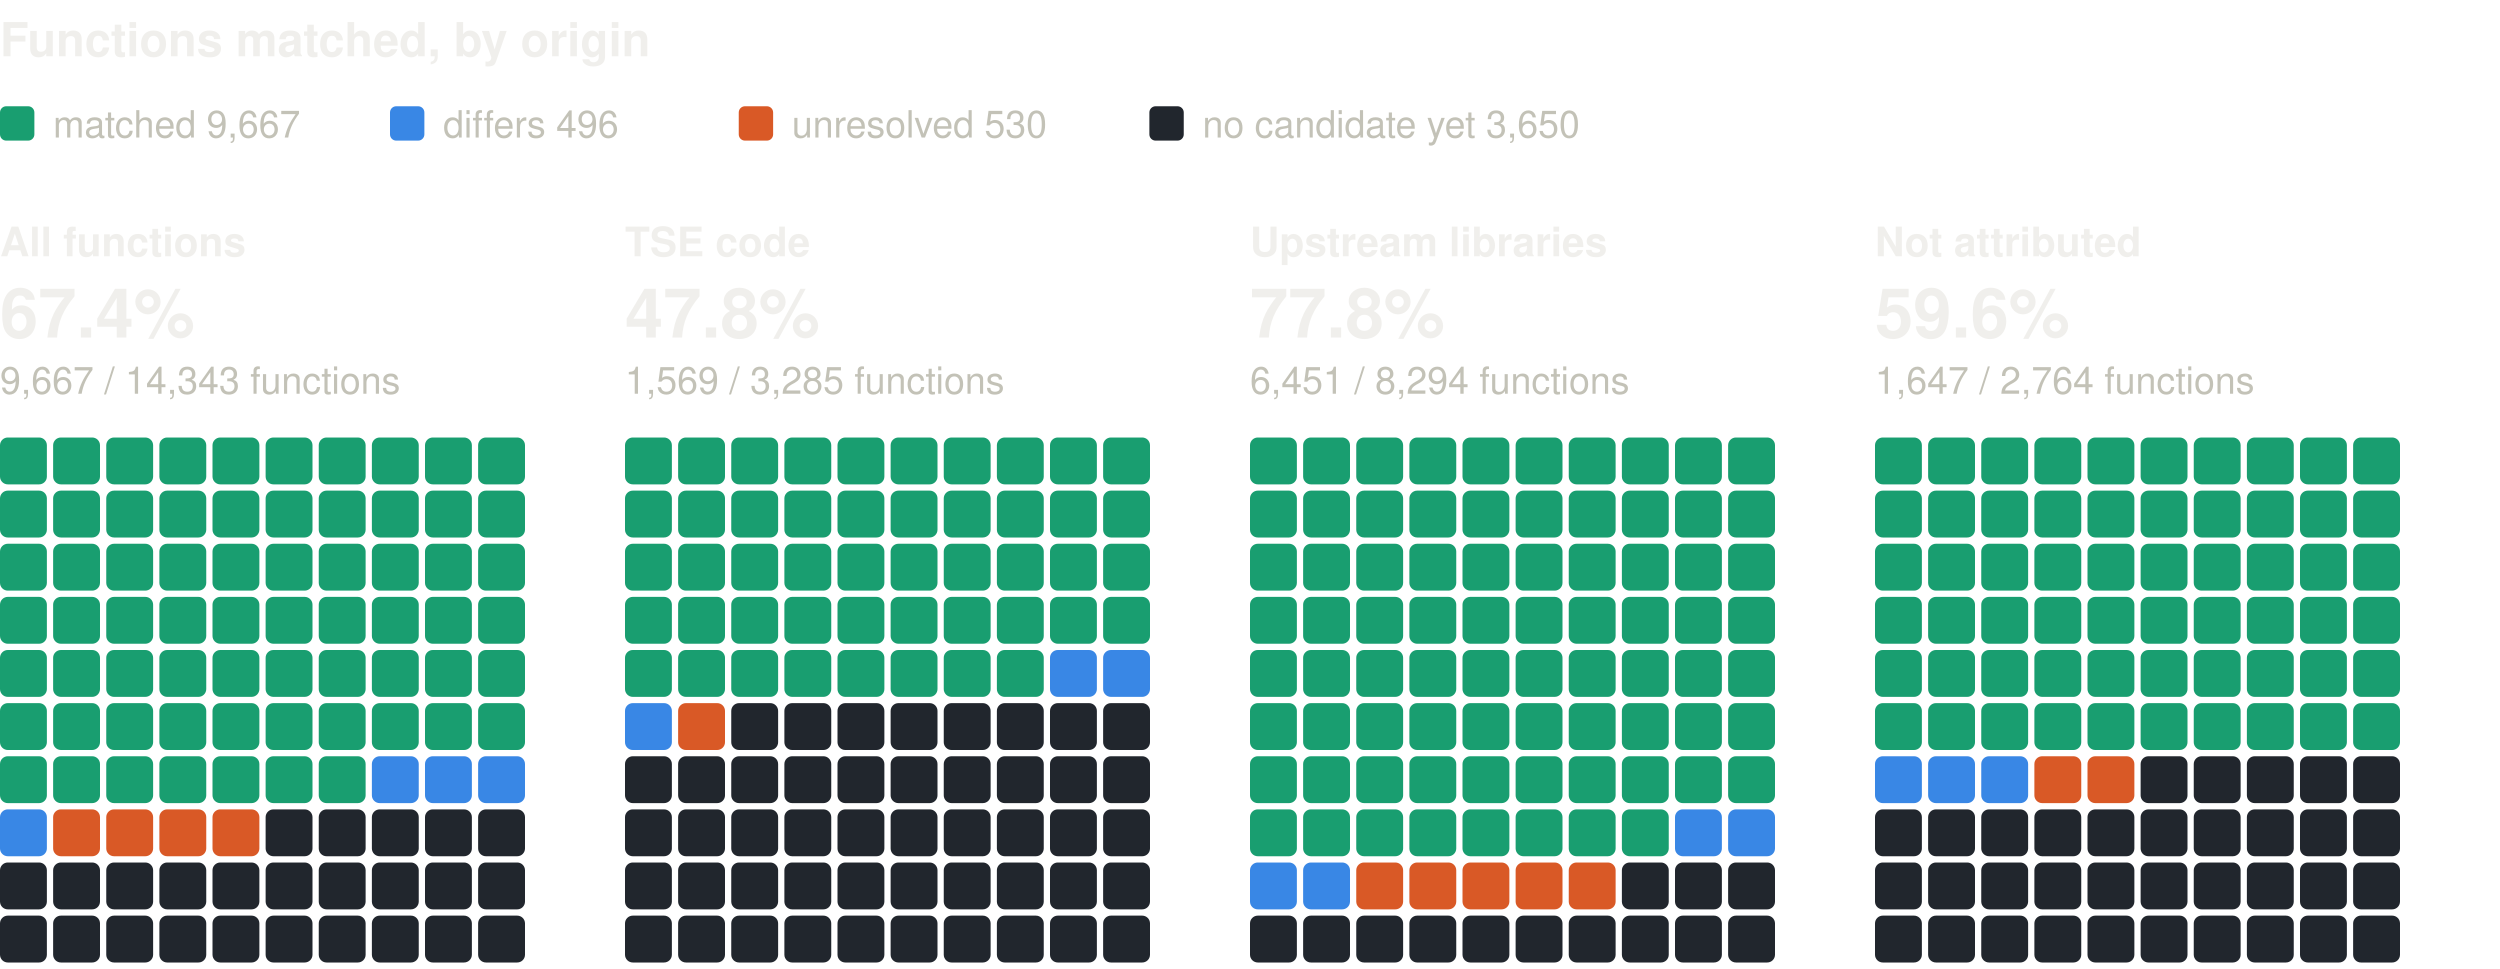
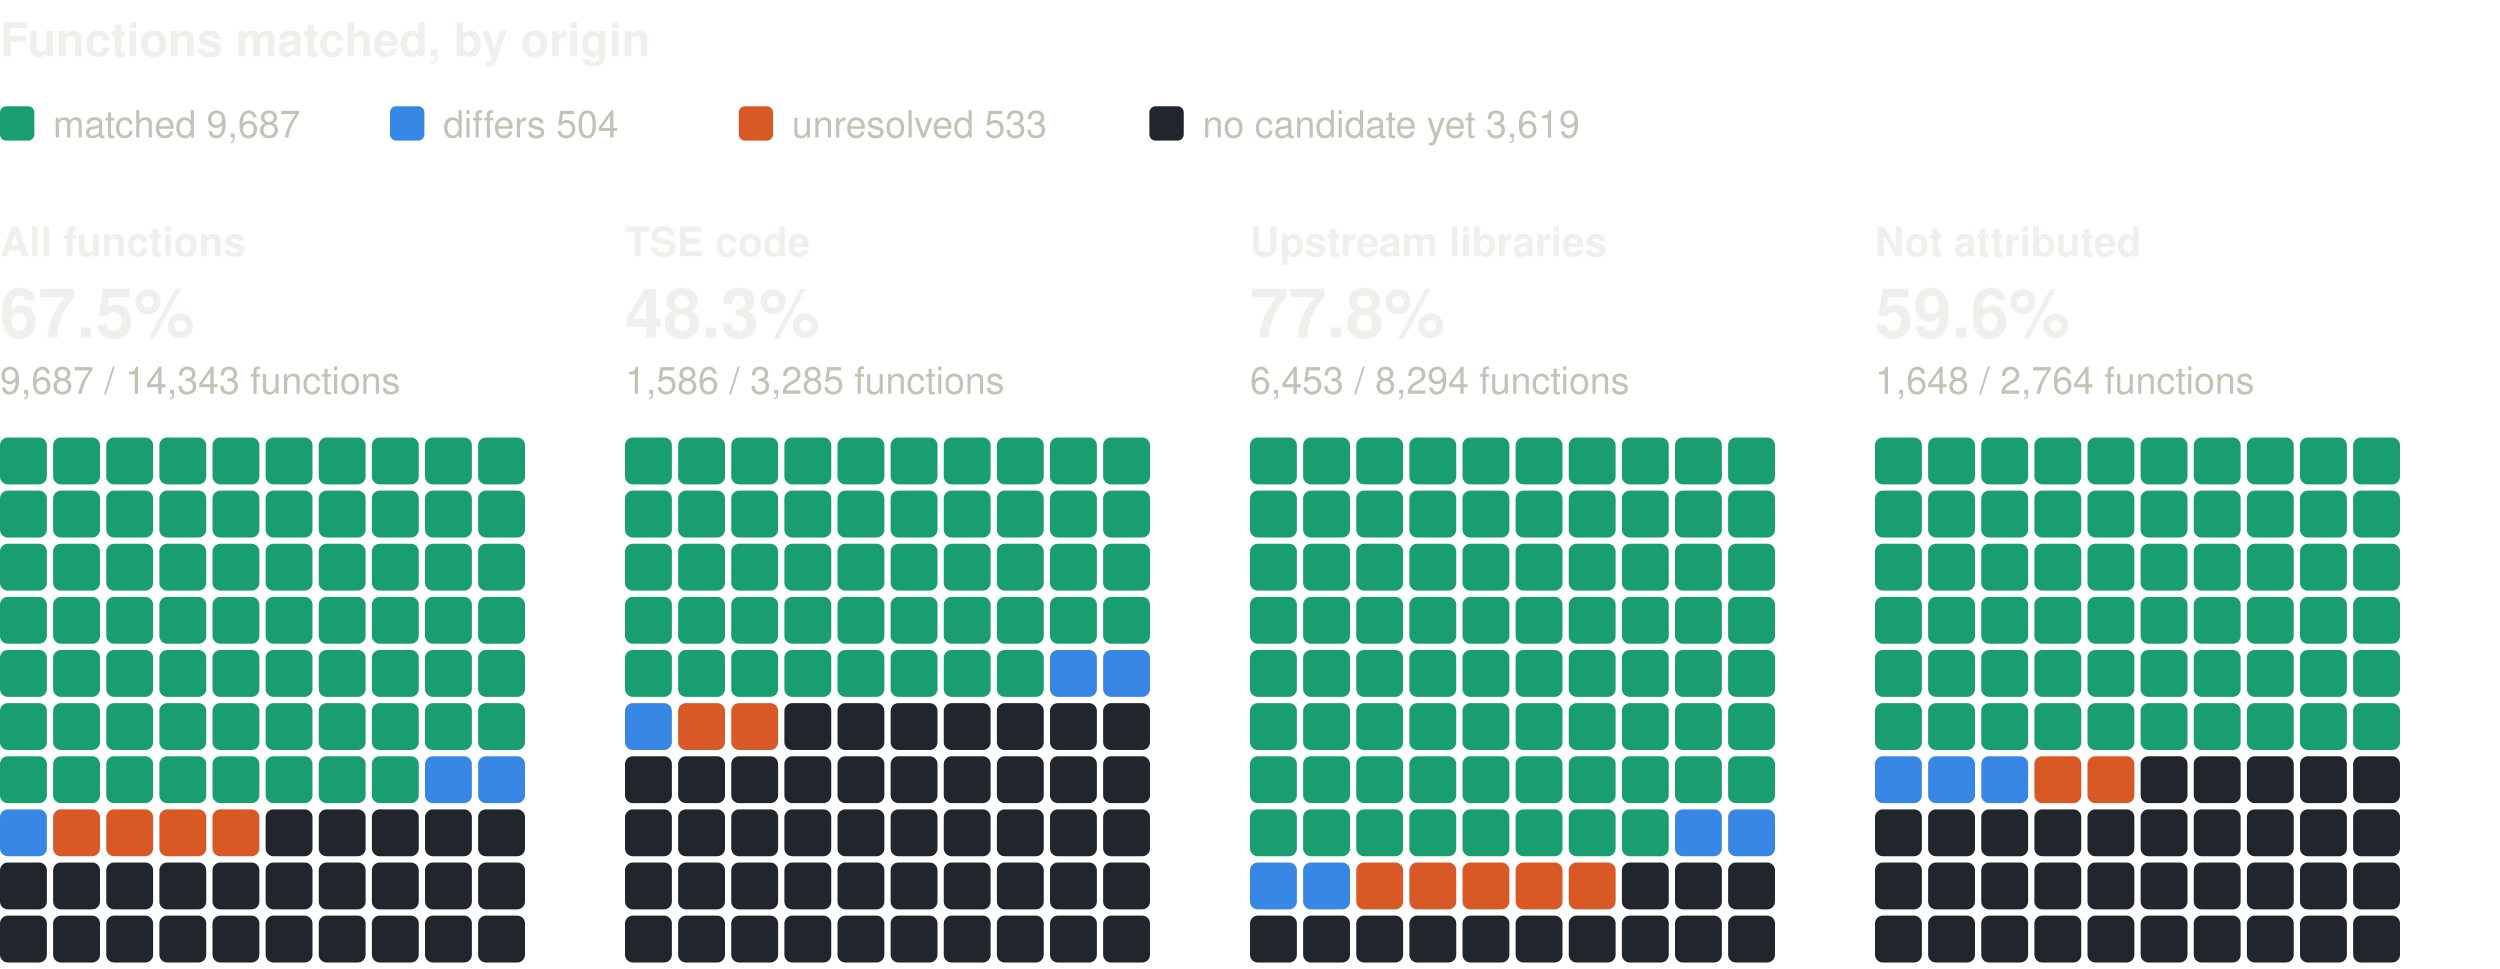
<svg xmlns="http://www.w3.org/2000/svg" width="800" height="310" viewBox="0 0 800 310" role="img" aria-label="Functions matched, by origin: one square per percent, coloured by verdict" font-family="system-ui, -apple-system, 'Segoe UI', Helvetica, Arial, sans-serif">
  <text x="0" y="18" font-size="15" fill="#f0efec" font-weight="600">Functions matched, by origin</text>
  <rect x="0" y="34" width="11" height="11" rx="2" fill="#199e70" />
-   <text x="17" y="44" font-size="12" fill="#c3c2b7">matched 9,667</text>
+   <text x="17" y="44" font-size="12" fill="#c3c2b7">matched 9,687</text>
  <rect x="124.8" y="34" width="11" height="11" rx="2" fill="#3987e5" />
-   <text x="141.8" y="44" font-size="12" fill="#c3c2b7">differs 496</text>
+   <text x="141.8" y="44" font-size="12" fill="#c3c2b7">differs 504</text>
  <rect x="236.4" y="34" width="11" height="11" rx="2" fill="#d95926" />
-   <text x="253.4" y="44" font-size="12" fill="#c3c2b7">unresolved 530</text>
+   <text x="253.4" y="44" font-size="12" fill="#c3c2b7">unresolved 533</text>
  <rect x="367.8" y="34" width="11" height="11" rx="2" fill="#21262d" />
-   <text x="384.8" y="44" font-size="12" fill="#c3c2b7">no candidate yet 3,650</text>
+   <text x="384.8" y="44" font-size="12" fill="#c3c2b7">no candidate yet 3,619</text>
  <text x="0" y="82" font-size="13" fill="#f0efec" font-weight="600">All functions</text>
-   <text x="0" y="108" font-size="22" fill="#f0efec" font-weight="600">67.4%</text>
-   <text x="0" y="126" font-size="12" fill="#c3c2b7">9,667 / 14,343 functions</text>
+   <text x="0" y="108" font-size="22" fill="#f0efec" font-weight="600">67.5%</text>
+   <text x="0" y="126" font-size="12" fill="#c3c2b7">9,687 / 14,343 functions</text>
  <rect x="0" y="140" width="15" height="15" rx="2.5" fill="#199e70" />
  <rect x="17" y="140" width="15" height="15" rx="2.5" fill="#199e70" />
  <rect x="34" y="140" width="15" height="15" rx="2.5" fill="#199e70" />
  <rect x="51" y="140" width="15" height="15" rx="2.5" fill="#199e70" />
  <rect x="68" y="140" width="15" height="15" rx="2.5" fill="#199e70" />
  <rect x="85" y="140" width="15" height="15" rx="2.5" fill="#199e70" />
  <rect x="102" y="140" width="15" height="15" rx="2.5" fill="#199e70" />
  <rect x="119" y="140" width="15" height="15" rx="2.5" fill="#199e70" />
  <rect x="136" y="140" width="15" height="15" rx="2.5" fill="#199e70" />
  <rect x="153" y="140" width="15" height="15" rx="2.5" fill="#199e70" />
  <rect x="0" y="157" width="15" height="15" rx="2.5" fill="#199e70" />
  <rect x="17" y="157" width="15" height="15" rx="2.5" fill="#199e70" />
  <rect x="34" y="157" width="15" height="15" rx="2.5" fill="#199e70" />
  <rect x="51" y="157" width="15" height="15" rx="2.5" fill="#199e70" />
  <rect x="68" y="157" width="15" height="15" rx="2.5" fill="#199e70" />
  <rect x="85" y="157" width="15" height="15" rx="2.5" fill="#199e70" />
  <rect x="102" y="157" width="15" height="15" rx="2.5" fill="#199e70" />
  <rect x="119" y="157" width="15" height="15" rx="2.5" fill="#199e70" />
  <rect x="136" y="157" width="15" height="15" rx="2.5" fill="#199e70" />
  <rect x="153" y="157" width="15" height="15" rx="2.5" fill="#199e70" />
  <rect x="0" y="174" width="15" height="15" rx="2.5" fill="#199e70" />
  <rect x="17" y="174" width="15" height="15" rx="2.5" fill="#199e70" />
  <rect x="34" y="174" width="15" height="15" rx="2.5" fill="#199e70" />
  <rect x="51" y="174" width="15" height="15" rx="2.5" fill="#199e70" />
  <rect x="68" y="174" width="15" height="15" rx="2.5" fill="#199e70" />
  <rect x="85" y="174" width="15" height="15" rx="2.5" fill="#199e70" />
  <rect x="102" y="174" width="15" height="15" rx="2.5" fill="#199e70" />
  <rect x="119" y="174" width="15" height="15" rx="2.5" fill="#199e70" />
  <rect x="136" y="174" width="15" height="15" rx="2.5" fill="#199e70" />
  <rect x="153" y="174" width="15" height="15" rx="2.5" fill="#199e70" />
  <rect x="0" y="191" width="15" height="15" rx="2.5" fill="#199e70" />
  <rect x="17" y="191" width="15" height="15" rx="2.5" fill="#199e70" />
  <rect x="34" y="191" width="15" height="15" rx="2.5" fill="#199e70" />
  <rect x="51" y="191" width="15" height="15" rx="2.5" fill="#199e70" />
  <rect x="68" y="191" width="15" height="15" rx="2.5" fill="#199e70" />
  <rect x="85" y="191" width="15" height="15" rx="2.5" fill="#199e70" />
  <rect x="102" y="191" width="15" height="15" rx="2.5" fill="#199e70" />
  <rect x="119" y="191" width="15" height="15" rx="2.5" fill="#199e70" />
  <rect x="136" y="191" width="15" height="15" rx="2.5" fill="#199e70" />
  <rect x="153" y="191" width="15" height="15" rx="2.5" fill="#199e70" />
  <rect x="0" y="208" width="15" height="15" rx="2.5" fill="#199e70" />
  <rect x="17" y="208" width="15" height="15" rx="2.5" fill="#199e70" />
  <rect x="34" y="208" width="15" height="15" rx="2.5" fill="#199e70" />
  <rect x="51" y="208" width="15" height="15" rx="2.5" fill="#199e70" />
  <rect x="68" y="208" width="15" height="15" rx="2.5" fill="#199e70" />
  <rect x="85" y="208" width="15" height="15" rx="2.5" fill="#199e70" />
  <rect x="102" y="208" width="15" height="15" rx="2.5" fill="#199e70" />
  <rect x="119" y="208" width="15" height="15" rx="2.5" fill="#199e70" />
  <rect x="136" y="208" width="15" height="15" rx="2.5" fill="#199e70" />
  <rect x="153" y="208" width="15" height="15" rx="2.5" fill="#199e70" />
  <rect x="0" y="225" width="15" height="15" rx="2.5" fill="#199e70" />
  <rect x="17" y="225" width="15" height="15" rx="2.5" fill="#199e70" />
  <rect x="34" y="225" width="15" height="15" rx="2.5" fill="#199e70" />
  <rect x="51" y="225" width="15" height="15" rx="2.5" fill="#199e70" />
  <rect x="68" y="225" width="15" height="15" rx="2.5" fill="#199e70" />
  <rect x="85" y="225" width="15" height="15" rx="2.5" fill="#199e70" />
  <rect x="102" y="225" width="15" height="15" rx="2.5" fill="#199e70" />
  <rect x="119" y="225" width="15" height="15" rx="2.5" fill="#199e70" />
  <rect x="136" y="225" width="15" height="15" rx="2.5" fill="#199e70" />
  <rect x="153" y="225" width="15" height="15" rx="2.5" fill="#199e70" />
  <rect x="0" y="242" width="15" height="15" rx="2.5" fill="#199e70" />
  <rect x="17" y="242" width="15" height="15" rx="2.5" fill="#199e70" />
  <rect x="34" y="242" width="15" height="15" rx="2.5" fill="#199e70" />
  <rect x="51" y="242" width="15" height="15" rx="2.5" fill="#199e70" />
  <rect x="68" y="242" width="15" height="15" rx="2.5" fill="#199e70" />
  <rect x="85" y="242" width="15" height="15" rx="2.5" fill="#199e70" />
  <rect x="102" y="242" width="15" height="15" rx="2.5" fill="#199e70" />
-   <rect x="119" y="242" width="15" height="15" rx="2.5" fill="#3987e5" />
+   <rect x="119" y="242" width="15" height="15" rx="2.5" fill="#199e70" />
  <rect x="136" y="242" width="15" height="15" rx="2.5" fill="#3987e5" />
  <rect x="153" y="242" width="15" height="15" rx="2.5" fill="#3987e5" />
  <rect x="0" y="259" width="15" height="15" rx="2.5" fill="#3987e5" />
  <rect x="17" y="259" width="15" height="15" rx="2.5" fill="#d95926" />
  <rect x="34" y="259" width="15" height="15" rx="2.5" fill="#d95926" />
  <rect x="51" y="259" width="15" height="15" rx="2.5" fill="#d95926" />
  <rect x="68" y="259" width="15" height="15" rx="2.5" fill="#d95926" />
  <rect x="85" y="259" width="15" height="15" rx="2.5" fill="#21262d" />
  <rect x="102" y="259" width="15" height="15" rx="2.5" fill="#21262d" />
  <rect x="119" y="259" width="15" height="15" rx="2.5" fill="#21262d" />
  <rect x="136" y="259" width="15" height="15" rx="2.5" fill="#21262d" />
  <rect x="153" y="259" width="15" height="15" rx="2.5" fill="#21262d" />
  <rect x="0" y="276" width="15" height="15" rx="2.5" fill="#21262d" />
  <rect x="17" y="276" width="15" height="15" rx="2.5" fill="#21262d" />
  <rect x="34" y="276" width="15" height="15" rx="2.5" fill="#21262d" />
  <rect x="51" y="276" width="15" height="15" rx="2.5" fill="#21262d" />
  <rect x="68" y="276" width="15" height="15" rx="2.5" fill="#21262d" />
  <rect x="85" y="276" width="15" height="15" rx="2.5" fill="#21262d" />
  <rect x="102" y="276" width="15" height="15" rx="2.5" fill="#21262d" />
  <rect x="119" y="276" width="15" height="15" rx="2.5" fill="#21262d" />
  <rect x="136" y="276" width="15" height="15" rx="2.5" fill="#21262d" />
  <rect x="153" y="276" width="15" height="15" rx="2.5" fill="#21262d" />
  <rect x="0" y="293" width="15" height="15" rx="2.5" fill="#21262d" />
  <rect x="17" y="293" width="15" height="15" rx="2.5" fill="#21262d" />
  <rect x="34" y="293" width="15" height="15" rx="2.5" fill="#21262d" />
  <rect x="51" y="293" width="15" height="15" rx="2.5" fill="#21262d" />
  <rect x="68" y="293" width="15" height="15" rx="2.5" fill="#21262d" />
  <rect x="85" y="293" width="15" height="15" rx="2.5" fill="#21262d" />
  <rect x="102" y="293" width="15" height="15" rx="2.5" fill="#21262d" />
  <rect x="119" y="293" width="15" height="15" rx="2.5" fill="#21262d" />
  <rect x="136" y="293" width="15" height="15" rx="2.5" fill="#21262d" />
  <rect x="153" y="293" width="15" height="15" rx="2.5" fill="#21262d" />
  <text x="200" y="82" font-size="13" fill="#f0efec" font-weight="600">TSE code</text>
-   <text x="200" y="108" font-size="22" fill="#f0efec" font-weight="600">47.8%</text>
-   <text x="200" y="126" font-size="12" fill="#c3c2b7">1,569 / 3,285 functions</text>
+   <text x="200" y="108" font-size="22" fill="#f0efec" font-weight="600">48.3%</text>
+   <text x="200" y="126" font-size="12" fill="#c3c2b7">1,586 / 3,285 functions</text>
  <rect x="200" y="140" width="15" height="15" rx="2.5" fill="#199e70" />
  <rect x="217" y="140" width="15" height="15" rx="2.5" fill="#199e70" />
  <rect x="234" y="140" width="15" height="15" rx="2.5" fill="#199e70" />
  <rect x="251" y="140" width="15" height="15" rx="2.5" fill="#199e70" />
  <rect x="268" y="140" width="15" height="15" rx="2.5" fill="#199e70" />
  <rect x="285" y="140" width="15" height="15" rx="2.5" fill="#199e70" />
  <rect x="302" y="140" width="15" height="15" rx="2.5" fill="#199e70" />
  <rect x="319" y="140" width="15" height="15" rx="2.5" fill="#199e70" />
  <rect x="336" y="140" width="15" height="15" rx="2.5" fill="#199e70" />
  <rect x="353" y="140" width="15" height="15" rx="2.5" fill="#199e70" />
  <rect x="200" y="157" width="15" height="15" rx="2.5" fill="#199e70" />
  <rect x="217" y="157" width="15" height="15" rx="2.5" fill="#199e70" />
  <rect x="234" y="157" width="15" height="15" rx="2.5" fill="#199e70" />
  <rect x="251" y="157" width="15" height="15" rx="2.5" fill="#199e70" />
  <rect x="268" y="157" width="15" height="15" rx="2.5" fill="#199e70" />
  <rect x="285" y="157" width="15" height="15" rx="2.5" fill="#199e70" />
  <rect x="302" y="157" width="15" height="15" rx="2.5" fill="#199e70" />
  <rect x="319" y="157" width="15" height="15" rx="2.5" fill="#199e70" />
  <rect x="336" y="157" width="15" height="15" rx="2.5" fill="#199e70" />
  <rect x="353" y="157" width="15" height="15" rx="2.5" fill="#199e70" />
  <rect x="200" y="174" width="15" height="15" rx="2.5" fill="#199e70" />
  <rect x="217" y="174" width="15" height="15" rx="2.5" fill="#199e70" />
  <rect x="234" y="174" width="15" height="15" rx="2.5" fill="#199e70" />
  <rect x="251" y="174" width="15" height="15" rx="2.5" fill="#199e70" />
  <rect x="268" y="174" width="15" height="15" rx="2.5" fill="#199e70" />
  <rect x="285" y="174" width="15" height="15" rx="2.5" fill="#199e70" />
  <rect x="302" y="174" width="15" height="15" rx="2.5" fill="#199e70" />
  <rect x="319" y="174" width="15" height="15" rx="2.5" fill="#199e70" />
  <rect x="336" y="174" width="15" height="15" rx="2.5" fill="#199e70" />
  <rect x="353" y="174" width="15" height="15" rx="2.5" fill="#199e70" />
  <rect x="200" y="191" width="15" height="15" rx="2.5" fill="#199e70" />
  <rect x="217" y="191" width="15" height="15" rx="2.5" fill="#199e70" />
  <rect x="234" y="191" width="15" height="15" rx="2.5" fill="#199e70" />
  <rect x="251" y="191" width="15" height="15" rx="2.5" fill="#199e70" />
  <rect x="268" y="191" width="15" height="15" rx="2.5" fill="#199e70" />
  <rect x="285" y="191" width="15" height="15" rx="2.5" fill="#199e70" />
  <rect x="302" y="191" width="15" height="15" rx="2.5" fill="#199e70" />
  <rect x="319" y="191" width="15" height="15" rx="2.5" fill="#199e70" />
  <rect x="336" y="191" width="15" height="15" rx="2.5" fill="#199e70" />
  <rect x="353" y="191" width="15" height="15" rx="2.5" fill="#199e70" />
  <rect x="200" y="208" width="15" height="15" rx="2.5" fill="#199e70" />
  <rect x="217" y="208" width="15" height="15" rx="2.5" fill="#199e70" />
  <rect x="234" y="208" width="15" height="15" rx="2.5" fill="#199e70" />
  <rect x="251" y="208" width="15" height="15" rx="2.5" fill="#199e70" />
  <rect x="268" y="208" width="15" height="15" rx="2.5" fill="#199e70" />
  <rect x="285" y="208" width="15" height="15" rx="2.5" fill="#199e70" />
  <rect x="302" y="208" width="15" height="15" rx="2.5" fill="#199e70" />
  <rect x="319" y="208" width="15" height="15" rx="2.5" fill="#199e70" />
  <rect x="336" y="208" width="15" height="15" rx="2.5" fill="#3987e5" />
  <rect x="353" y="208" width="15" height="15" rx="2.5" fill="#3987e5" />
  <rect x="200" y="225" width="15" height="15" rx="2.5" fill="#3987e5" />
  <rect x="217" y="225" width="15" height="15" rx="2.5" fill="#d95926" />
-   <rect x="234" y="225" width="15" height="15" rx="2.5" fill="#21262d" />
+   <rect x="234" y="225" width="15" height="15" rx="2.5" fill="#d95926" />
  <rect x="251" y="225" width="15" height="15" rx="2.5" fill="#21262d" />
  <rect x="268" y="225" width="15" height="15" rx="2.5" fill="#21262d" />
  <rect x="285" y="225" width="15" height="15" rx="2.5" fill="#21262d" />
  <rect x="302" y="225" width="15" height="15" rx="2.5" fill="#21262d" />
  <rect x="319" y="225" width="15" height="15" rx="2.5" fill="#21262d" />
  <rect x="336" y="225" width="15" height="15" rx="2.5" fill="#21262d" />
  <rect x="353" y="225" width="15" height="15" rx="2.5" fill="#21262d" />
  <rect x="200" y="242" width="15" height="15" rx="2.5" fill="#21262d" />
  <rect x="217" y="242" width="15" height="15" rx="2.5" fill="#21262d" />
  <rect x="234" y="242" width="15" height="15" rx="2.5" fill="#21262d" />
  <rect x="251" y="242" width="15" height="15" rx="2.5" fill="#21262d" />
  <rect x="268" y="242" width="15" height="15" rx="2.5" fill="#21262d" />
  <rect x="285" y="242" width="15" height="15" rx="2.5" fill="#21262d" />
  <rect x="302" y="242" width="15" height="15" rx="2.5" fill="#21262d" />
  <rect x="319" y="242" width="15" height="15" rx="2.5" fill="#21262d" />
  <rect x="336" y="242" width="15" height="15" rx="2.5" fill="#21262d" />
  <rect x="353" y="242" width="15" height="15" rx="2.5" fill="#21262d" />
  <rect x="200" y="259" width="15" height="15" rx="2.5" fill="#21262d" />
  <rect x="217" y="259" width="15" height="15" rx="2.5" fill="#21262d" />
  <rect x="234" y="259" width="15" height="15" rx="2.5" fill="#21262d" />
  <rect x="251" y="259" width="15" height="15" rx="2.5" fill="#21262d" />
  <rect x="268" y="259" width="15" height="15" rx="2.5" fill="#21262d" />
  <rect x="285" y="259" width="15" height="15" rx="2.5" fill="#21262d" />
  <rect x="302" y="259" width="15" height="15" rx="2.5" fill="#21262d" />
  <rect x="319" y="259" width="15" height="15" rx="2.5" fill="#21262d" />
  <rect x="336" y="259" width="15" height="15" rx="2.5" fill="#21262d" />
  <rect x="353" y="259" width="15" height="15" rx="2.5" fill="#21262d" />
  <rect x="200" y="276" width="15" height="15" rx="2.5" fill="#21262d" />
  <rect x="217" y="276" width="15" height="15" rx="2.5" fill="#21262d" />
  <rect x="234" y="276" width="15" height="15" rx="2.5" fill="#21262d" />
  <rect x="251" y="276" width="15" height="15" rx="2.5" fill="#21262d" />
  <rect x="268" y="276" width="15" height="15" rx="2.5" fill="#21262d" />
  <rect x="285" y="276" width="15" height="15" rx="2.5" fill="#21262d" />
  <rect x="302" y="276" width="15" height="15" rx="2.5" fill="#21262d" />
  <rect x="319" y="276" width="15" height="15" rx="2.5" fill="#21262d" />
  <rect x="336" y="276" width="15" height="15" rx="2.5" fill="#21262d" />
  <rect x="353" y="276" width="15" height="15" rx="2.5" fill="#21262d" />
  <rect x="200" y="293" width="15" height="15" rx="2.5" fill="#21262d" />
  <rect x="217" y="293" width="15" height="15" rx="2.5" fill="#21262d" />
  <rect x="234" y="293" width="15" height="15" rx="2.5" fill="#21262d" />
  <rect x="251" y="293" width="15" height="15" rx="2.5" fill="#21262d" />
  <rect x="268" y="293" width="15" height="15" rx="2.5" fill="#21262d" />
  <rect x="285" y="293" width="15" height="15" rx="2.5" fill="#21262d" />
  <rect x="302" y="293" width="15" height="15" rx="2.5" fill="#21262d" />
  <rect x="319" y="293" width="15" height="15" rx="2.5" fill="#21262d" />
  <rect x="336" y="293" width="15" height="15" rx="2.5" fill="#21262d" />
  <rect x="353" y="293" width="15" height="15" rx="2.5" fill="#21262d" />
  <text x="400" y="82" font-size="13" fill="#f0efec" font-weight="600">Upstream libraries</text>
  <text x="400" y="108" font-size="22" fill="#f0efec" font-weight="600">77.8%</text>
-   <text x="400" y="126" font-size="12" fill="#c3c2b7">6,451 / 8,294 functions</text>
+   <text x="400" y="126" font-size="12" fill="#c3c2b7">6,453 / 8,294 functions</text>
  <rect x="400" y="140" width="15" height="15" rx="2.5" fill="#199e70" />
  <rect x="417" y="140" width="15" height="15" rx="2.5" fill="#199e70" />
  <rect x="434" y="140" width="15" height="15" rx="2.5" fill="#199e70" />
  <rect x="451" y="140" width="15" height="15" rx="2.5" fill="#199e70" />
  <rect x="468" y="140" width="15" height="15" rx="2.5" fill="#199e70" />
  <rect x="485" y="140" width="15" height="15" rx="2.5" fill="#199e70" />
  <rect x="502" y="140" width="15" height="15" rx="2.5" fill="#199e70" />
  <rect x="519" y="140" width="15" height="15" rx="2.5" fill="#199e70" />
  <rect x="536" y="140" width="15" height="15" rx="2.5" fill="#199e70" />
  <rect x="553" y="140" width="15" height="15" rx="2.5" fill="#199e70" />
  <rect x="400" y="157" width="15" height="15" rx="2.5" fill="#199e70" />
  <rect x="417" y="157" width="15" height="15" rx="2.5" fill="#199e70" />
  <rect x="434" y="157" width="15" height="15" rx="2.5" fill="#199e70" />
  <rect x="451" y="157" width="15" height="15" rx="2.5" fill="#199e70" />
  <rect x="468" y="157" width="15" height="15" rx="2.5" fill="#199e70" />
  <rect x="485" y="157" width="15" height="15" rx="2.5" fill="#199e70" />
  <rect x="502" y="157" width="15" height="15" rx="2.5" fill="#199e70" />
  <rect x="519" y="157" width="15" height="15" rx="2.5" fill="#199e70" />
  <rect x="536" y="157" width="15" height="15" rx="2.5" fill="#199e70" />
  <rect x="553" y="157" width="15" height="15" rx="2.5" fill="#199e70" />
  <rect x="400" y="174" width="15" height="15" rx="2.5" fill="#199e70" />
  <rect x="417" y="174" width="15" height="15" rx="2.5" fill="#199e70" />
  <rect x="434" y="174" width="15" height="15" rx="2.5" fill="#199e70" />
  <rect x="451" y="174" width="15" height="15" rx="2.5" fill="#199e70" />
  <rect x="468" y="174" width="15" height="15" rx="2.5" fill="#199e70" />
  <rect x="485" y="174" width="15" height="15" rx="2.5" fill="#199e70" />
  <rect x="502" y="174" width="15" height="15" rx="2.5" fill="#199e70" />
  <rect x="519" y="174" width="15" height="15" rx="2.5" fill="#199e70" />
  <rect x="536" y="174" width="15" height="15" rx="2.5" fill="#199e70" />
  <rect x="553" y="174" width="15" height="15" rx="2.5" fill="#199e70" />
  <rect x="400" y="191" width="15" height="15" rx="2.5" fill="#199e70" />
  <rect x="417" y="191" width="15" height="15" rx="2.5" fill="#199e70" />
  <rect x="434" y="191" width="15" height="15" rx="2.5" fill="#199e70" />
  <rect x="451" y="191" width="15" height="15" rx="2.5" fill="#199e70" />
  <rect x="468" y="191" width="15" height="15" rx="2.5" fill="#199e70" />
  <rect x="485" y="191" width="15" height="15" rx="2.5" fill="#199e70" />
  <rect x="502" y="191" width="15" height="15" rx="2.5" fill="#199e70" />
  <rect x="519" y="191" width="15" height="15" rx="2.5" fill="#199e70" />
  <rect x="536" y="191" width="15" height="15" rx="2.5" fill="#199e70" />
  <rect x="553" y="191" width="15" height="15" rx="2.5" fill="#199e70" />
  <rect x="400" y="208" width="15" height="15" rx="2.5" fill="#199e70" />
  <rect x="417" y="208" width="15" height="15" rx="2.5" fill="#199e70" />
  <rect x="434" y="208" width="15" height="15" rx="2.5" fill="#199e70" />
  <rect x="451" y="208" width="15" height="15" rx="2.5" fill="#199e70" />
  <rect x="468" y="208" width="15" height="15" rx="2.5" fill="#199e70" />
  <rect x="485" y="208" width="15" height="15" rx="2.5" fill="#199e70" />
  <rect x="502" y="208" width="15" height="15" rx="2.5" fill="#199e70" />
  <rect x="519" y="208" width="15" height="15" rx="2.5" fill="#199e70" />
  <rect x="536" y="208" width="15" height="15" rx="2.5" fill="#199e70" />
  <rect x="553" y="208" width="15" height="15" rx="2.5" fill="#199e70" />
  <rect x="400" y="225" width="15" height="15" rx="2.5" fill="#199e70" />
  <rect x="417" y="225" width="15" height="15" rx="2.5" fill="#199e70" />
  <rect x="434" y="225" width="15" height="15" rx="2.5" fill="#199e70" />
  <rect x="451" y="225" width="15" height="15" rx="2.5" fill="#199e70" />
  <rect x="468" y="225" width="15" height="15" rx="2.5" fill="#199e70" />
  <rect x="485" y="225" width="15" height="15" rx="2.5" fill="#199e70" />
  <rect x="502" y="225" width="15" height="15" rx="2.5" fill="#199e70" />
  <rect x="519" y="225" width="15" height="15" rx="2.5" fill="#199e70" />
  <rect x="536" y="225" width="15" height="15" rx="2.5" fill="#199e70" />
  <rect x="553" y="225" width="15" height="15" rx="2.5" fill="#199e70" />
  <rect x="400" y="242" width="15" height="15" rx="2.5" fill="#199e70" />
  <rect x="417" y="242" width="15" height="15" rx="2.5" fill="#199e70" />
  <rect x="434" y="242" width="15" height="15" rx="2.5" fill="#199e70" />
  <rect x="451" y="242" width="15" height="15" rx="2.5" fill="#199e70" />
  <rect x="468" y="242" width="15" height="15" rx="2.5" fill="#199e70" />
  <rect x="485" y="242" width="15" height="15" rx="2.5" fill="#199e70" />
  <rect x="502" y="242" width="15" height="15" rx="2.5" fill="#199e70" />
  <rect x="519" y="242" width="15" height="15" rx="2.5" fill="#199e70" />
  <rect x="536" y="242" width="15" height="15" rx="2.5" fill="#199e70" />
  <rect x="553" y="242" width="15" height="15" rx="2.5" fill="#199e70" />
  <rect x="400" y="259" width="15" height="15" rx="2.5" fill="#199e70" />
  <rect x="417" y="259" width="15" height="15" rx="2.5" fill="#199e70" />
  <rect x="434" y="259" width="15" height="15" rx="2.5" fill="#199e70" />
  <rect x="451" y="259" width="15" height="15" rx="2.5" fill="#199e70" />
  <rect x="468" y="259" width="15" height="15" rx="2.5" fill="#199e70" />
  <rect x="485" y="259" width="15" height="15" rx="2.5" fill="#199e70" />
  <rect x="502" y="259" width="15" height="15" rx="2.5" fill="#199e70" />
  <rect x="519" y="259" width="15" height="15" rx="2.5" fill="#199e70" />
  <rect x="536" y="259" width="15" height="15" rx="2.5" fill="#3987e5" />
  <rect x="553" y="259" width="15" height="15" rx="2.5" fill="#3987e5" />
  <rect x="400" y="276" width="15" height="15" rx="2.5" fill="#3987e5" />
  <rect x="417" y="276" width="15" height="15" rx="2.5" fill="#3987e5" />
  <rect x="434" y="276" width="15" height="15" rx="2.5" fill="#d95926" />
  <rect x="451" y="276" width="15" height="15" rx="2.5" fill="#d95926" />
  <rect x="468" y="276" width="15" height="15" rx="2.5" fill="#d95926" />
  <rect x="485" y="276" width="15" height="15" rx="2.5" fill="#d95926" />
  <rect x="502" y="276" width="15" height="15" rx="2.5" fill="#d95926" />
  <rect x="519" y="276" width="15" height="15" rx="2.5" fill="#21262d" />
  <rect x="536" y="276" width="15" height="15" rx="2.5" fill="#21262d" />
  <rect x="553" y="276" width="15" height="15" rx="2.5" fill="#21262d" />
  <rect x="400" y="293" width="15" height="15" rx="2.5" fill="#21262d" />
  <rect x="417" y="293" width="15" height="15" rx="2.5" fill="#21262d" />
  <rect x="434" y="293" width="15" height="15" rx="2.5" fill="#21262d" />
  <rect x="451" y="293" width="15" height="15" rx="2.5" fill="#21262d" />
  <rect x="468" y="293" width="15" height="15" rx="2.5" fill="#21262d" />
  <rect x="485" y="293" width="15" height="15" rx="2.5" fill="#21262d" />
  <rect x="502" y="293" width="15" height="15" rx="2.5" fill="#21262d" />
  <rect x="519" y="293" width="15" height="15" rx="2.5" fill="#21262d" />
  <rect x="536" y="293" width="15" height="15" rx="2.5" fill="#21262d" />
  <rect x="553" y="293" width="15" height="15" rx="2.5" fill="#21262d" />
  <text x="600" y="82" font-size="13" fill="#f0efec" font-weight="600">Not attributed</text>
  <text x="600" y="108" font-size="22" fill="#f0efec" font-weight="600">59.6%</text>
-   <text x="600" y="126" font-size="12" fill="#c3c2b7">1,647 / 2,764 functions</text>
+   <text x="600" y="126" font-size="12" fill="#c3c2b7">1,648 / 2,764 functions</text>
  <rect x="600" y="140" width="15" height="15" rx="2.5" fill="#199e70" />
  <rect x="617" y="140" width="15" height="15" rx="2.5" fill="#199e70" />
  <rect x="634" y="140" width="15" height="15" rx="2.5" fill="#199e70" />
  <rect x="651" y="140" width="15" height="15" rx="2.5" fill="#199e70" />
  <rect x="668" y="140" width="15" height="15" rx="2.5" fill="#199e70" />
  <rect x="685" y="140" width="15" height="15" rx="2.5" fill="#199e70" />
  <rect x="702" y="140" width="15" height="15" rx="2.5" fill="#199e70" />
  <rect x="719" y="140" width="15" height="15" rx="2.5" fill="#199e70" />
  <rect x="736" y="140" width="15" height="15" rx="2.5" fill="#199e70" />
  <rect x="753" y="140" width="15" height="15" rx="2.5" fill="#199e70" />
  <rect x="600" y="157" width="15" height="15" rx="2.5" fill="#199e70" />
  <rect x="617" y="157" width="15" height="15" rx="2.5" fill="#199e70" />
  <rect x="634" y="157" width="15" height="15" rx="2.5" fill="#199e70" />
  <rect x="651" y="157" width="15" height="15" rx="2.5" fill="#199e70" />
  <rect x="668" y="157" width="15" height="15" rx="2.5" fill="#199e70" />
  <rect x="685" y="157" width="15" height="15" rx="2.5" fill="#199e70" />
  <rect x="702" y="157" width="15" height="15" rx="2.5" fill="#199e70" />
  <rect x="719" y="157" width="15" height="15" rx="2.5" fill="#199e70" />
  <rect x="736" y="157" width="15" height="15" rx="2.5" fill="#199e70" />
  <rect x="753" y="157" width="15" height="15" rx="2.5" fill="#199e70" />
  <rect x="600" y="174" width="15" height="15" rx="2.5" fill="#199e70" />
  <rect x="617" y="174" width="15" height="15" rx="2.5" fill="#199e70" />
  <rect x="634" y="174" width="15" height="15" rx="2.5" fill="#199e70" />
  <rect x="651" y="174" width="15" height="15" rx="2.5" fill="#199e70" />
  <rect x="668" y="174" width="15" height="15" rx="2.5" fill="#199e70" />
  <rect x="685" y="174" width="15" height="15" rx="2.5" fill="#199e70" />
  <rect x="702" y="174" width="15" height="15" rx="2.5" fill="#199e70" />
  <rect x="719" y="174" width="15" height="15" rx="2.5" fill="#199e70" />
  <rect x="736" y="174" width="15" height="15" rx="2.5" fill="#199e70" />
  <rect x="753" y="174" width="15" height="15" rx="2.5" fill="#199e70" />
  <rect x="600" y="191" width="15" height="15" rx="2.5" fill="#199e70" />
  <rect x="617" y="191" width="15" height="15" rx="2.5" fill="#199e70" />
  <rect x="634" y="191" width="15" height="15" rx="2.5" fill="#199e70" />
  <rect x="651" y="191" width="15" height="15" rx="2.5" fill="#199e70" />
  <rect x="668" y="191" width="15" height="15" rx="2.5" fill="#199e70" />
  <rect x="685" y="191" width="15" height="15" rx="2.5" fill="#199e70" />
  <rect x="702" y="191" width="15" height="15" rx="2.5" fill="#199e70" />
  <rect x="719" y="191" width="15" height="15" rx="2.5" fill="#199e70" />
  <rect x="736" y="191" width="15" height="15" rx="2.5" fill="#199e70" />
  <rect x="753" y="191" width="15" height="15" rx="2.5" fill="#199e70" />
  <rect x="600" y="208" width="15" height="15" rx="2.5" fill="#199e70" />
  <rect x="617" y="208" width="15" height="15" rx="2.5" fill="#199e70" />
  <rect x="634" y="208" width="15" height="15" rx="2.5" fill="#199e70" />
  <rect x="651" y="208" width="15" height="15" rx="2.5" fill="#199e70" />
  <rect x="668" y="208" width="15" height="15" rx="2.5" fill="#199e70" />
  <rect x="685" y="208" width="15" height="15" rx="2.5" fill="#199e70" />
  <rect x="702" y="208" width="15" height="15" rx="2.5" fill="#199e70" />
  <rect x="719" y="208" width="15" height="15" rx="2.5" fill="#199e70" />
  <rect x="736" y="208" width="15" height="15" rx="2.5" fill="#199e70" />
  <rect x="753" y="208" width="15" height="15" rx="2.5" fill="#199e70" />
  <rect x="600" y="225" width="15" height="15" rx="2.5" fill="#199e70" />
  <rect x="617" y="225" width="15" height="15" rx="2.5" fill="#199e70" />
  <rect x="634" y="225" width="15" height="15" rx="2.5" fill="#199e70" />
  <rect x="651" y="225" width="15" height="15" rx="2.5" fill="#199e70" />
  <rect x="668" y="225" width="15" height="15" rx="2.5" fill="#199e70" />
  <rect x="685" y="225" width="15" height="15" rx="2.5" fill="#199e70" />
  <rect x="702" y="225" width="15" height="15" rx="2.5" fill="#199e70" />
  <rect x="719" y="225" width="15" height="15" rx="2.5" fill="#199e70" />
  <rect x="736" y="225" width="15" height="15" rx="2.5" fill="#199e70" />
  <rect x="753" y="225" width="15" height="15" rx="2.5" fill="#199e70" />
  <rect x="600" y="242" width="15" height="15" rx="2.5" fill="#3987e5" />
  <rect x="617" y="242" width="15" height="15" rx="2.5" fill="#3987e5" />
  <rect x="634" y="242" width="15" height="15" rx="2.5" fill="#3987e5" />
  <rect x="651" y="242" width="15" height="15" rx="2.5" fill="#d95926" />
  <rect x="668" y="242" width="15" height="15" rx="2.5" fill="#d95926" />
  <rect x="685" y="242" width="15" height="15" rx="2.5" fill="#21262d" />
  <rect x="702" y="242" width="15" height="15" rx="2.5" fill="#21262d" />
  <rect x="719" y="242" width="15" height="15" rx="2.5" fill="#21262d" />
  <rect x="736" y="242" width="15" height="15" rx="2.5" fill="#21262d" />
  <rect x="753" y="242" width="15" height="15" rx="2.5" fill="#21262d" />
  <rect x="600" y="259" width="15" height="15" rx="2.5" fill="#21262d" />
  <rect x="617" y="259" width="15" height="15" rx="2.5" fill="#21262d" />
  <rect x="634" y="259" width="15" height="15" rx="2.5" fill="#21262d" />
  <rect x="651" y="259" width="15" height="15" rx="2.5" fill="#21262d" />
  <rect x="668" y="259" width="15" height="15" rx="2.5" fill="#21262d" />
  <rect x="685" y="259" width="15" height="15" rx="2.5" fill="#21262d" />
  <rect x="702" y="259" width="15" height="15" rx="2.5" fill="#21262d" />
  <rect x="719" y="259" width="15" height="15" rx="2.5" fill="#21262d" />
  <rect x="736" y="259" width="15" height="15" rx="2.5" fill="#21262d" />
  <rect x="753" y="259" width="15" height="15" rx="2.5" fill="#21262d" />
  <rect x="600" y="276" width="15" height="15" rx="2.5" fill="#21262d" />
  <rect x="617" y="276" width="15" height="15" rx="2.5" fill="#21262d" />
  <rect x="634" y="276" width="15" height="15" rx="2.5" fill="#21262d" />
  <rect x="651" y="276" width="15" height="15" rx="2.5" fill="#21262d" />
  <rect x="668" y="276" width="15" height="15" rx="2.5" fill="#21262d" />
  <rect x="685" y="276" width="15" height="15" rx="2.5" fill="#21262d" />
  <rect x="702" y="276" width="15" height="15" rx="2.5" fill="#21262d" />
  <rect x="719" y="276" width="15" height="15" rx="2.5" fill="#21262d" />
  <rect x="736" y="276" width="15" height="15" rx="2.5" fill="#21262d" />
  <rect x="753" y="276" width="15" height="15" rx="2.5" fill="#21262d" />
  <rect x="600" y="293" width="15" height="15" rx="2.5" fill="#21262d" />
  <rect x="617" y="293" width="15" height="15" rx="2.5" fill="#21262d" />
  <rect x="634" y="293" width="15" height="15" rx="2.5" fill="#21262d" />
  <rect x="651" y="293" width="15" height="15" rx="2.5" fill="#21262d" />
  <rect x="668" y="293" width="15" height="15" rx="2.5" fill="#21262d" />
  <rect x="685" y="293" width="15" height="15" rx="2.5" fill="#21262d" />
  <rect x="702" y="293" width="15" height="15" rx="2.5" fill="#21262d" />
  <rect x="719" y="293" width="15" height="15" rx="2.5" fill="#21262d" />
  <rect x="736" y="293" width="15" height="15" rx="2.5" fill="#21262d" />
  <rect x="753" y="293" width="15" height="15" rx="2.5" fill="#21262d" />
</svg>
